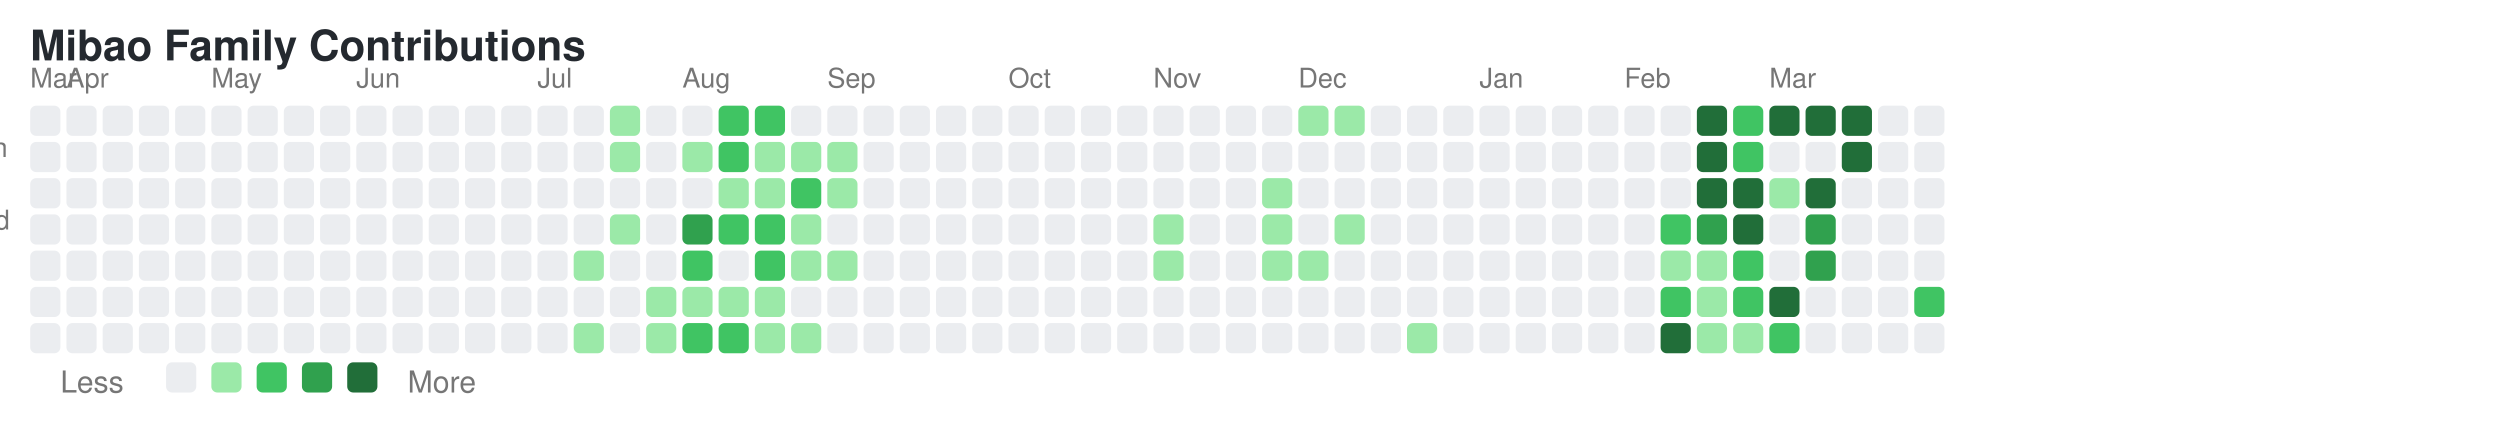
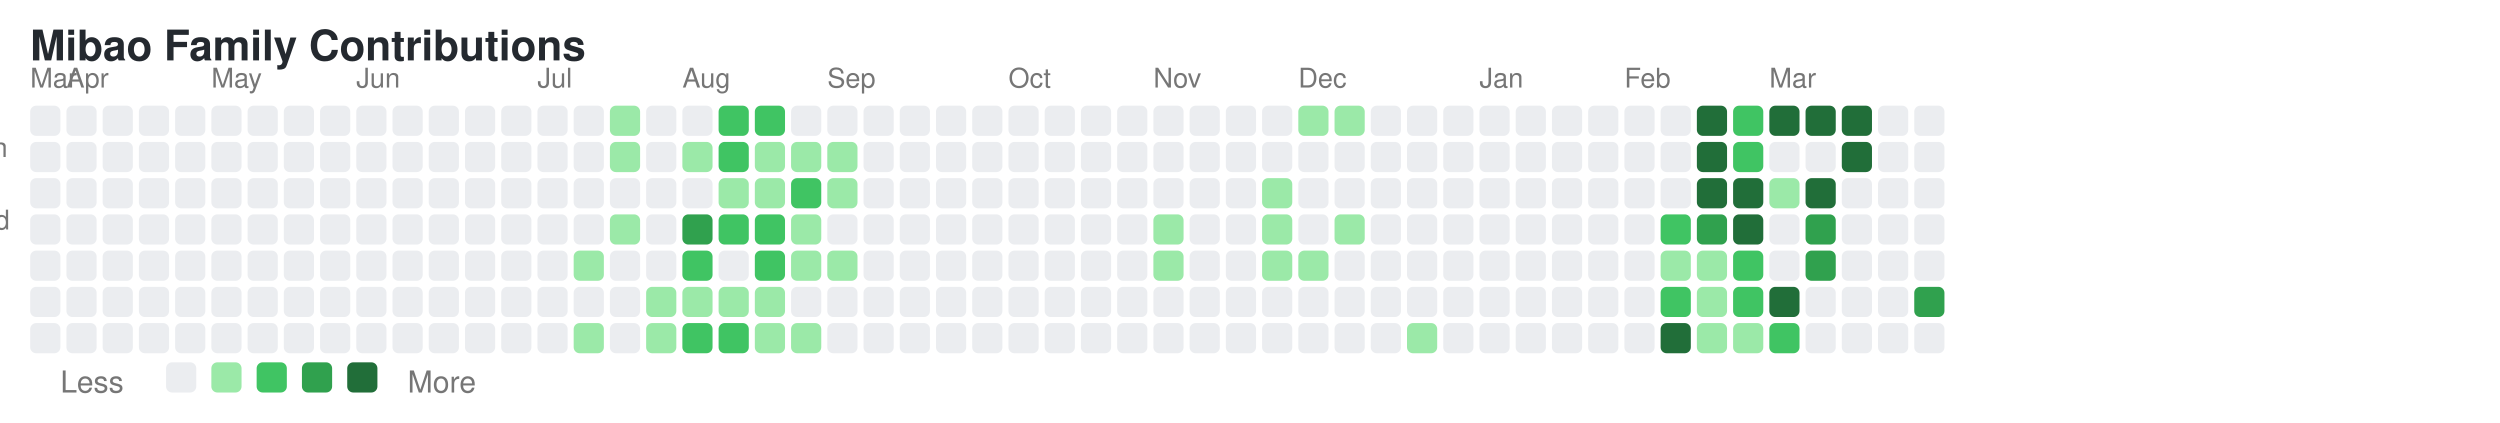
<svg xmlns="http://www.w3.org/2000/svg" width="828" height="140">
  <text x="10" y="20" font-family="-apple-system, BlinkMacSystemFont, Segoe UI, Helvetica, Arial, sans-serif" font-size="14" font-weight="600" fill="#24292f">Mibao Family Contributions</text>
  <g transform="translate(10, 35)">
    <text x="0" y="-6" font-family="-apple-system, BlinkMacSystemFont, Segoe UI, Helvetica, Arial, sans-serif" font-size="9" fill="#767676">Mar</text>
    <text x="12" y="-6" font-family="-apple-system, BlinkMacSystemFont, Segoe UI, Helvetica, Arial, sans-serif" font-size="9" fill="#767676">Apr</text>
    <text x="60" y="-6" font-family="-apple-system, BlinkMacSystemFont, Segoe UI, Helvetica, Arial, sans-serif" font-size="9" fill="#767676">May</text>
    <text x="108" y="-6" font-family="-apple-system, BlinkMacSystemFont, Segoe UI, Helvetica, Arial, sans-serif" font-size="9" fill="#767676">Jun</text>
    <text x="168" y="-6" font-family="-apple-system, BlinkMacSystemFont, Segoe UI, Helvetica, Arial, sans-serif" font-size="9" fill="#767676">Jul</text>
    <text x="216" y="-6" font-family="-apple-system, BlinkMacSystemFont, Segoe UI, Helvetica, Arial, sans-serif" font-size="9" fill="#767676">Aug</text>
    <text x="264" y="-6" font-family="-apple-system, BlinkMacSystemFont, Segoe UI, Helvetica, Arial, sans-serif" font-size="9" fill="#767676">Sep</text>
    <text x="324" y="-6" font-family="-apple-system, BlinkMacSystemFont, Segoe UI, Helvetica, Arial, sans-serif" font-size="9" fill="#767676">Oct</text>
    <text x="372" y="-6" font-family="-apple-system, BlinkMacSystemFont, Segoe UI, Helvetica, Arial, sans-serif" font-size="9" fill="#767676">Nov</text>
    <text x="420" y="-6" font-family="-apple-system, BlinkMacSystemFont, Segoe UI, Helvetica, Arial, sans-serif" font-size="9" fill="#767676">Dec</text>
    <text x="480" y="-6" font-family="-apple-system, BlinkMacSystemFont, Segoe UI, Helvetica, Arial, sans-serif" font-size="9" fill="#767676">Jan</text>
    <text x="528" y="-6" font-family="-apple-system, BlinkMacSystemFont, Segoe UI, Helvetica, Arial, sans-serif" font-size="9" fill="#767676">Feb</text>
    <text x="576" y="-6" font-family="-apple-system, BlinkMacSystemFont, Segoe UI, Helvetica, Arial, sans-serif" font-size="9" fill="#767676">Mar</text>
    <text x="-25" y="17.0" font-family="-apple-system, BlinkMacSystemFont, Segoe UI, Helvetica, Arial, sans-serif" font-size="9" fill="#767676">Mon</text>
    <text x="-25" y="41.0" font-family="-apple-system, BlinkMacSystemFont, Segoe UI, Helvetica, Arial, sans-serif" font-size="9" fill="#767676">Wed</text>
    <text x="-25" y="65.0" font-family="-apple-system, BlinkMacSystemFont, Segoe UI, Helvetica, Arial, sans-serif" font-size="9" fill="#767676">Fri</text>
    <rect x="0" y="0" width="10" height="10" fill="#ebedf0" rx="2" />
    <rect x="0" y="12" width="10" height="10" fill="#ebedf0" rx="2" />
    <rect x="0" y="24" width="10" height="10" fill="#ebedf0" rx="2" />
    <rect x="0" y="36" width="10" height="10" fill="#ebedf0" rx="2" />
    <rect x="0" y="48" width="10" height="10" fill="#ebedf0" rx="2" />
    <rect x="0" y="60" width="10" height="10" fill="#ebedf0" rx="2" />
    <rect x="0" y="72" width="10" height="10" fill="#ebedf0" rx="2" />
    <rect x="12" y="0" width="10" height="10" fill="#ebedf0" rx="2" />
    <rect x="12" y="12" width="10" height="10" fill="#ebedf0" rx="2" />
    <rect x="12" y="24" width="10" height="10" fill="#ebedf0" rx="2" />
    <rect x="12" y="36" width="10" height="10" fill="#ebedf0" rx="2" />
    <rect x="12" y="48" width="10" height="10" fill="#ebedf0" rx="2" />
    <rect x="12" y="60" width="10" height="10" fill="#ebedf0" rx="2" />
    <rect x="12" y="72" width="10" height="10" fill="#ebedf0" rx="2" />
    <rect x="24" y="0" width="10" height="10" fill="#ebedf0" rx="2" />
    <rect x="24" y="12" width="10" height="10" fill="#ebedf0" rx="2" />
    <rect x="24" y="24" width="10" height="10" fill="#ebedf0" rx="2" />
    <rect x="24" y="36" width="10" height="10" fill="#ebedf0" rx="2" />
    <rect x="24" y="48" width="10" height="10" fill="#ebedf0" rx="2" />
    <rect x="24" y="60" width="10" height="10" fill="#ebedf0" rx="2" />
    <rect x="24" y="72" width="10" height="10" fill="#ebedf0" rx="2" />
    <rect x="36" y="0" width="10" height="10" fill="#ebedf0" rx="2" />
    <rect x="36" y="12" width="10" height="10" fill="#ebedf0" rx="2" />
    <rect x="36" y="24" width="10" height="10" fill="#ebedf0" rx="2" />
    <rect x="36" y="36" width="10" height="10" fill="#ebedf0" rx="2" />
    <rect x="36" y="48" width="10" height="10" fill="#ebedf0" rx="2" />
    <rect x="36" y="60" width="10" height="10" fill="#ebedf0" rx="2" />
    <rect x="36" y="72" width="10" height="10" fill="#ebedf0" rx="2" />
    <rect x="48" y="0" width="10" height="10" fill="#ebedf0" rx="2" />
    <rect x="48" y="12" width="10" height="10" fill="#ebedf0" rx="2" />
    <rect x="48" y="24" width="10" height="10" fill="#ebedf0" rx="2" />
    <rect x="48" y="36" width="10" height="10" fill="#ebedf0" rx="2" />
    <rect x="48" y="48" width="10" height="10" fill="#ebedf0" rx="2" />
    <rect x="48" y="60" width="10" height="10" fill="#ebedf0" rx="2" />
    <rect x="48" y="72" width="10" height="10" fill="#ebedf0" rx="2" />
    <rect x="60" y="0" width="10" height="10" fill="#ebedf0" rx="2" />
    <rect x="60" y="12" width="10" height="10" fill="#ebedf0" rx="2" />
    <rect x="60" y="24" width="10" height="10" fill="#ebedf0" rx="2" />
    <rect x="60" y="36" width="10" height="10" fill="#ebedf0" rx="2" />
    <rect x="60" y="48" width="10" height="10" fill="#ebedf0" rx="2" />
    <rect x="60" y="60" width="10" height="10" fill="#ebedf0" rx="2" />
    <rect x="60" y="72" width="10" height="10" fill="#ebedf0" rx="2" />
    <rect x="72" y="0" width="10" height="10" fill="#ebedf0" rx="2" />
    <rect x="72" y="12" width="10" height="10" fill="#ebedf0" rx="2" />
    <rect x="72" y="24" width="10" height="10" fill="#ebedf0" rx="2" />
    <rect x="72" y="36" width="10" height="10" fill="#ebedf0" rx="2" />
    <rect x="72" y="48" width="10" height="10" fill="#ebedf0" rx="2" />
    <rect x="72" y="60" width="10" height="10" fill="#ebedf0" rx="2" />
    <rect x="72" y="72" width="10" height="10" fill="#ebedf0" rx="2" />
    <rect x="84" y="0" width="10" height="10" fill="#ebedf0" rx="2" />
    <rect x="84" y="12" width="10" height="10" fill="#ebedf0" rx="2" />
    <rect x="84" y="24" width="10" height="10" fill="#ebedf0" rx="2" />
    <rect x="84" y="36" width="10" height="10" fill="#ebedf0" rx="2" />
    <rect x="84" y="48" width="10" height="10" fill="#ebedf0" rx="2" />
    <rect x="84" y="60" width="10" height="10" fill="#ebedf0" rx="2" />
    <rect x="84" y="72" width="10" height="10" fill="#ebedf0" rx="2" />
    <rect x="96" y="0" width="10" height="10" fill="#ebedf0" rx="2" />
    <rect x="96" y="12" width="10" height="10" fill="#ebedf0" rx="2" />
    <rect x="96" y="24" width="10" height="10" fill="#ebedf0" rx="2" />
    <rect x="96" y="36" width="10" height="10" fill="#ebedf0" rx="2" />
    <rect x="96" y="48" width="10" height="10" fill="#ebedf0" rx="2" />
    <rect x="96" y="60" width="10" height="10" fill="#ebedf0" rx="2" />
    <rect x="96" y="72" width="10" height="10" fill="#ebedf0" rx="2" />
    <rect x="108" y="0" width="10" height="10" fill="#ebedf0" rx="2" />
    <rect x="108" y="12" width="10" height="10" fill="#ebedf0" rx="2" />
    <rect x="108" y="24" width="10" height="10" fill="#ebedf0" rx="2" />
    <rect x="108" y="36" width="10" height="10" fill="#ebedf0" rx="2" />
    <rect x="108" y="48" width="10" height="10" fill="#ebedf0" rx="2" />
    <rect x="108" y="60" width="10" height="10" fill="#ebedf0" rx="2" />
    <rect x="108" y="72" width="10" height="10" fill="#ebedf0" rx="2" />
    <rect x="120" y="0" width="10" height="10" fill="#ebedf0" rx="2" />
    <rect x="120" y="12" width="10" height="10" fill="#ebedf0" rx="2" />
    <rect x="120" y="24" width="10" height="10" fill="#ebedf0" rx="2" />
    <rect x="120" y="36" width="10" height="10" fill="#ebedf0" rx="2" />
    <rect x="120" y="48" width="10" height="10" fill="#ebedf0" rx="2" />
    <rect x="120" y="60" width="10" height="10" fill="#ebedf0" rx="2" />
    <rect x="120" y="72" width="10" height="10" fill="#ebedf0" rx="2" />
    <rect x="132" y="0" width="10" height="10" fill="#ebedf0" rx="2" />
    <rect x="132" y="12" width="10" height="10" fill="#ebedf0" rx="2" />
    <rect x="132" y="24" width="10" height="10" fill="#ebedf0" rx="2" />
    <rect x="132" y="36" width="10" height="10" fill="#ebedf0" rx="2" />
    <rect x="132" y="48" width="10" height="10" fill="#ebedf0" rx="2" />
    <rect x="132" y="60" width="10" height="10" fill="#ebedf0" rx="2" />
    <rect x="132" y="72" width="10" height="10" fill="#ebedf0" rx="2" />
    <rect x="144" y="0" width="10" height="10" fill="#ebedf0" rx="2" />
    <rect x="144" y="12" width="10" height="10" fill="#ebedf0" rx="2" />
    <rect x="144" y="24" width="10" height="10" fill="#ebedf0" rx="2" />
    <rect x="144" y="36" width="10" height="10" fill="#ebedf0" rx="2" />
    <rect x="144" y="48" width="10" height="10" fill="#ebedf0" rx="2" />
    <rect x="144" y="60" width="10" height="10" fill="#ebedf0" rx="2" />
    <rect x="144" y="72" width="10" height="10" fill="#ebedf0" rx="2" />
    <rect x="156" y="0" width="10" height="10" fill="#ebedf0" rx="2" />
    <rect x="156" y="12" width="10" height="10" fill="#ebedf0" rx="2" />
    <rect x="156" y="24" width="10" height="10" fill="#ebedf0" rx="2" />
    <rect x="156" y="36" width="10" height="10" fill="#ebedf0" rx="2" />
    <rect x="156" y="48" width="10" height="10" fill="#ebedf0" rx="2" />
    <rect x="156" y="60" width="10" height="10" fill="#ebedf0" rx="2" />
    <rect x="156" y="72" width="10" height="10" fill="#ebedf0" rx="2" />
    <rect x="168" y="0" width="10" height="10" fill="#ebedf0" rx="2" />
    <rect x="168" y="12" width="10" height="10" fill="#ebedf0" rx="2" />
    <rect x="168" y="24" width="10" height="10" fill="#ebedf0" rx="2" />
    <rect x="168" y="36" width="10" height="10" fill="#ebedf0" rx="2" />
    <rect x="168" y="48" width="10" height="10" fill="#ebedf0" rx="2" />
    <rect x="168" y="60" width="10" height="10" fill="#ebedf0" rx="2" />
    <rect x="168" y="72" width="10" height="10" fill="#ebedf0" rx="2" />
    <rect x="180" y="0" width="10" height="10" fill="#ebedf0" rx="2" />
    <rect x="180" y="12" width="10" height="10" fill="#ebedf0" rx="2" />
    <rect x="180" y="24" width="10" height="10" fill="#ebedf0" rx="2" />
    <rect x="180" y="36" width="10" height="10" fill="#ebedf0" rx="2" />
    <rect x="180" y="48" width="10" height="10" fill="#9be9a8" rx="2" />
    <rect x="180" y="60" width="10" height="10" fill="#ebedf0" rx="2" />
    <rect x="180" y="72" width="10" height="10" fill="#9be9a8" rx="2" />
    <rect x="192" y="0" width="10" height="10" fill="#9be9a8" rx="2" />
    <rect x="192" y="12" width="10" height="10" fill="#9be9a8" rx="2" />
    <rect x="192" y="24" width="10" height="10" fill="#ebedf0" rx="2" />
    <rect x="192" y="36" width="10" height="10" fill="#9be9a8" rx="2" />
    <rect x="192" y="48" width="10" height="10" fill="#ebedf0" rx="2" />
    <rect x="192" y="60" width="10" height="10" fill="#ebedf0" rx="2" />
    <rect x="192" y="72" width="10" height="10" fill="#ebedf0" rx="2" />
    <rect x="204" y="0" width="10" height="10" fill="#ebedf0" rx="2" />
    <rect x="204" y="12" width="10" height="10" fill="#ebedf0" rx="2" />
    <rect x="204" y="24" width="10" height="10" fill="#ebedf0" rx="2" />
    <rect x="204" y="36" width="10" height="10" fill="#ebedf0" rx="2" />
    <rect x="204" y="48" width="10" height="10" fill="#ebedf0" rx="2" />
    <rect x="204" y="60" width="10" height="10" fill="#9be9a8" rx="2" />
    <rect x="204" y="72" width="10" height="10" fill="#9be9a8" rx="2" />
    <rect x="216" y="0" width="10" height="10" fill="#ebedf0" rx="2" />
    <rect x="216" y="12" width="10" height="10" fill="#9be9a8" rx="2" />
    <rect x="216" y="24" width="10" height="10" fill="#ebedf0" rx="2" />
    <rect x="216" y="36" width="10" height="10" fill="#30a14e" rx="2" />
    <rect x="216" y="48" width="10" height="10" fill="#40c463" rx="2" />
    <rect x="216" y="60" width="10" height="10" fill="#9be9a8" rx="2" />
    <rect x="216" y="72" width="10" height="10" fill="#40c463" rx="2" />
    <rect x="228" y="0" width="10" height="10" fill="#40c463" rx="2" />
    <rect x="228" y="12" width="10" height="10" fill="#40c463" rx="2" />
    <rect x="228" y="24" width="10" height="10" fill="#9be9a8" rx="2" />
    <rect x="228" y="36" width="10" height="10" fill="#40c463" rx="2" />
    <rect x="228" y="48" width="10" height="10" fill="#ebedf0" rx="2" />
    <rect x="228" y="60" width="10" height="10" fill="#9be9a8" rx="2" />
    <rect x="228" y="72" width="10" height="10" fill="#40c463" rx="2" />
    <rect x="240" y="0" width="10" height="10" fill="#40c463" rx="2" />
    <rect x="240" y="12" width="10" height="10" fill="#9be9a8" rx="2" />
    <rect x="240" y="24" width="10" height="10" fill="#9be9a8" rx="2" />
    <rect x="240" y="36" width="10" height="10" fill="#40c463" rx="2" />
    <rect x="240" y="48" width="10" height="10" fill="#40c463" rx="2" />
    <rect x="240" y="60" width="10" height="10" fill="#9be9a8" rx="2" />
    <rect x="240" y="72" width="10" height="10" fill="#9be9a8" rx="2" />
    <rect x="252" y="0" width="10" height="10" fill="#ebedf0" rx="2" />
    <rect x="252" y="12" width="10" height="10" fill="#9be9a8" rx="2" />
    <rect x="252" y="24" width="10" height="10" fill="#40c463" rx="2" />
    <rect x="252" y="36" width="10" height="10" fill="#9be9a8" rx="2" />
    <rect x="252" y="48" width="10" height="10" fill="#9be9a8" rx="2" />
    <rect x="252" y="60" width="10" height="10" fill="#ebedf0" rx="2" />
    <rect x="252" y="72" width="10" height="10" fill="#9be9a8" rx="2" />
    <rect x="264" y="0" width="10" height="10" fill="#ebedf0" rx="2" />
    <rect x="264" y="12" width="10" height="10" fill="#9be9a8" rx="2" />
    <rect x="264" y="24" width="10" height="10" fill="#9be9a8" rx="2" />
    <rect x="264" y="36" width="10" height="10" fill="#ebedf0" rx="2" />
    <rect x="264" y="48" width="10" height="10" fill="#9be9a8" rx="2" />
    <rect x="264" y="60" width="10" height="10" fill="#ebedf0" rx="2" />
    <rect x="264" y="72" width="10" height="10" fill="#ebedf0" rx="2" />
    <rect x="276" y="0" width="10" height="10" fill="#ebedf0" rx="2" />
    <rect x="276" y="12" width="10" height="10" fill="#ebedf0" rx="2" />
    <rect x="276" y="24" width="10" height="10" fill="#ebedf0" rx="2" />
    <rect x="276" y="36" width="10" height="10" fill="#ebedf0" rx="2" />
    <rect x="276" y="48" width="10" height="10" fill="#ebedf0" rx="2" />
    <rect x="276" y="60" width="10" height="10" fill="#ebedf0" rx="2" />
    <rect x="276" y="72" width="10" height="10" fill="#ebedf0" rx="2" />
    <rect x="288" y="0" width="10" height="10" fill="#ebedf0" rx="2" />
    <rect x="288" y="12" width="10" height="10" fill="#ebedf0" rx="2" />
    <rect x="288" y="24" width="10" height="10" fill="#ebedf0" rx="2" />
    <rect x="288" y="36" width="10" height="10" fill="#ebedf0" rx="2" />
    <rect x="288" y="48" width="10" height="10" fill="#ebedf0" rx="2" />
    <rect x="288" y="60" width="10" height="10" fill="#ebedf0" rx="2" />
    <rect x="288" y="72" width="10" height="10" fill="#ebedf0" rx="2" />
    <rect x="300" y="0" width="10" height="10" fill="#ebedf0" rx="2" />
    <rect x="300" y="12" width="10" height="10" fill="#ebedf0" rx="2" />
    <rect x="300" y="24" width="10" height="10" fill="#ebedf0" rx="2" />
    <rect x="300" y="36" width="10" height="10" fill="#ebedf0" rx="2" />
    <rect x="300" y="48" width="10" height="10" fill="#ebedf0" rx="2" />
    <rect x="300" y="60" width="10" height="10" fill="#ebedf0" rx="2" />
    <rect x="300" y="72" width="10" height="10" fill="#ebedf0" rx="2" />
    <rect x="312" y="0" width="10" height="10" fill="#ebedf0" rx="2" />
    <rect x="312" y="12" width="10" height="10" fill="#ebedf0" rx="2" />
    <rect x="312" y="24" width="10" height="10" fill="#ebedf0" rx="2" />
    <rect x="312" y="36" width="10" height="10" fill="#ebedf0" rx="2" />
    <rect x="312" y="48" width="10" height="10" fill="#ebedf0" rx="2" />
    <rect x="312" y="60" width="10" height="10" fill="#ebedf0" rx="2" />
    <rect x="312" y="72" width="10" height="10" fill="#ebedf0" rx="2" />
    <rect x="324" y="0" width="10" height="10" fill="#ebedf0" rx="2" />
    <rect x="324" y="12" width="10" height="10" fill="#ebedf0" rx="2" />
    <rect x="324" y="24" width="10" height="10" fill="#ebedf0" rx="2" />
    <rect x="324" y="36" width="10" height="10" fill="#ebedf0" rx="2" />
    <rect x="324" y="48" width="10" height="10" fill="#ebedf0" rx="2" />
    <rect x="324" y="60" width="10" height="10" fill="#ebedf0" rx="2" />
    <rect x="324" y="72" width="10" height="10" fill="#ebedf0" rx="2" />
    <rect x="336" y="0" width="10" height="10" fill="#ebedf0" rx="2" />
    <rect x="336" y="12" width="10" height="10" fill="#ebedf0" rx="2" />
    <rect x="336" y="24" width="10" height="10" fill="#ebedf0" rx="2" />
    <rect x="336" y="36" width="10" height="10" fill="#ebedf0" rx="2" />
    <rect x="336" y="48" width="10" height="10" fill="#ebedf0" rx="2" />
    <rect x="336" y="60" width="10" height="10" fill="#ebedf0" rx="2" />
    <rect x="336" y="72" width="10" height="10" fill="#ebedf0" rx="2" />
    <rect x="348" y="0" width="10" height="10" fill="#ebedf0" rx="2" />
    <rect x="348" y="12" width="10" height="10" fill="#ebedf0" rx="2" />
    <rect x="348" y="24" width="10" height="10" fill="#ebedf0" rx="2" />
    <rect x="348" y="36" width="10" height="10" fill="#ebedf0" rx="2" />
    <rect x="348" y="48" width="10" height="10" fill="#ebedf0" rx="2" />
    <rect x="348" y="60" width="10" height="10" fill="#ebedf0" rx="2" />
    <rect x="348" y="72" width="10" height="10" fill="#ebedf0" rx="2" />
    <rect x="360" y="0" width="10" height="10" fill="#ebedf0" rx="2" />
    <rect x="360" y="12" width="10" height="10" fill="#ebedf0" rx="2" />
    <rect x="360" y="24" width="10" height="10" fill="#ebedf0" rx="2" />
    <rect x="360" y="36" width="10" height="10" fill="#ebedf0" rx="2" />
    <rect x="360" y="48" width="10" height="10" fill="#ebedf0" rx="2" />
    <rect x="360" y="60" width="10" height="10" fill="#ebedf0" rx="2" />
    <rect x="360" y="72" width="10" height="10" fill="#ebedf0" rx="2" />
    <rect x="372" y="0" width="10" height="10" fill="#ebedf0" rx="2" />
    <rect x="372" y="12" width="10" height="10" fill="#ebedf0" rx="2" />
    <rect x="372" y="24" width="10" height="10" fill="#ebedf0" rx="2" />
    <rect x="372" y="36" width="10" height="10" fill="#9be9a8" rx="2" />
    <rect x="372" y="48" width="10" height="10" fill="#9be9a8" rx="2" />
    <rect x="372" y="60" width="10" height="10" fill="#ebedf0" rx="2" />
    <rect x="372" y="72" width="10" height="10" fill="#ebedf0" rx="2" />
    <rect x="384" y="0" width="10" height="10" fill="#ebedf0" rx="2" />
    <rect x="384" y="12" width="10" height="10" fill="#ebedf0" rx="2" />
    <rect x="384" y="24" width="10" height="10" fill="#ebedf0" rx="2" />
    <rect x="384" y="36" width="10" height="10" fill="#ebedf0" rx="2" />
    <rect x="384" y="48" width="10" height="10" fill="#ebedf0" rx="2" />
    <rect x="384" y="60" width="10" height="10" fill="#ebedf0" rx="2" />
    <rect x="384" y="72" width="10" height="10" fill="#ebedf0" rx="2" />
    <rect x="396" y="0" width="10" height="10" fill="#ebedf0" rx="2" />
    <rect x="396" y="12" width="10" height="10" fill="#ebedf0" rx="2" />
    <rect x="396" y="24" width="10" height="10" fill="#ebedf0" rx="2" />
    <rect x="396" y="36" width="10" height="10" fill="#ebedf0" rx="2" />
    <rect x="396" y="48" width="10" height="10" fill="#ebedf0" rx="2" />
    <rect x="396" y="60" width="10" height="10" fill="#ebedf0" rx="2" />
    <rect x="396" y="72" width="10" height="10" fill="#ebedf0" rx="2" />
    <rect x="408" y="0" width="10" height="10" fill="#ebedf0" rx="2" />
    <rect x="408" y="12" width="10" height="10" fill="#ebedf0" rx="2" />
    <rect x="408" y="24" width="10" height="10" fill="#9be9a8" rx="2" />
    <rect x="408" y="36" width="10" height="10" fill="#9be9a8" rx="2" />
    <rect x="408" y="48" width="10" height="10" fill="#9be9a8" rx="2" />
    <rect x="408" y="60" width="10" height="10" fill="#ebedf0" rx="2" />
    <rect x="408" y="72" width="10" height="10" fill="#ebedf0" rx="2" />
    <rect x="420" y="0" width="10" height="10" fill="#9be9a8" rx="2" />
    <rect x="420" y="12" width="10" height="10" fill="#ebedf0" rx="2" />
    <rect x="420" y="24" width="10" height="10" fill="#ebedf0" rx="2" />
    <rect x="420" y="36" width="10" height="10" fill="#ebedf0" rx="2" />
    <rect x="420" y="48" width="10" height="10" fill="#9be9a8" rx="2" />
    <rect x="420" y="60" width="10" height="10" fill="#ebedf0" rx="2" />
    <rect x="420" y="72" width="10" height="10" fill="#ebedf0" rx="2" />
    <rect x="432" y="0" width="10" height="10" fill="#9be9a8" rx="2" />
    <rect x="432" y="12" width="10" height="10" fill="#ebedf0" rx="2" />
    <rect x="432" y="24" width="10" height="10" fill="#ebedf0" rx="2" />
    <rect x="432" y="36" width="10" height="10" fill="#9be9a8" rx="2" />
    <rect x="432" y="48" width="10" height="10" fill="#ebedf0" rx="2" />
    <rect x="432" y="60" width="10" height="10" fill="#ebedf0" rx="2" />
    <rect x="432" y="72" width="10" height="10" fill="#ebedf0" rx="2" />
    <rect x="444" y="0" width="10" height="10" fill="#ebedf0" rx="2" />
    <rect x="444" y="12" width="10" height="10" fill="#ebedf0" rx="2" />
    <rect x="444" y="24" width="10" height="10" fill="#ebedf0" rx="2" />
    <rect x="444" y="36" width="10" height="10" fill="#ebedf0" rx="2" />
    <rect x="444" y="48" width="10" height="10" fill="#ebedf0" rx="2" />
    <rect x="444" y="60" width="10" height="10" fill="#ebedf0" rx="2" />
    <rect x="444" y="72" width="10" height="10" fill="#ebedf0" rx="2" />
    <rect x="456" y="0" width="10" height="10" fill="#ebedf0" rx="2" />
    <rect x="456" y="12" width="10" height="10" fill="#ebedf0" rx="2" />
    <rect x="456" y="24" width="10" height="10" fill="#ebedf0" rx="2" />
    <rect x="456" y="36" width="10" height="10" fill="#ebedf0" rx="2" />
    <rect x="456" y="48" width="10" height="10" fill="#ebedf0" rx="2" />
    <rect x="456" y="60" width="10" height="10" fill="#ebedf0" rx="2" />
    <rect x="456" y="72" width="10" height="10" fill="#9be9a8" rx="2" />
    <rect x="468" y="0" width="10" height="10" fill="#ebedf0" rx="2" />
    <rect x="468" y="12" width="10" height="10" fill="#ebedf0" rx="2" />
    <rect x="468" y="24" width="10" height="10" fill="#ebedf0" rx="2" />
    <rect x="468" y="36" width="10" height="10" fill="#ebedf0" rx="2" />
    <rect x="468" y="48" width="10" height="10" fill="#ebedf0" rx="2" />
    <rect x="468" y="60" width="10" height="10" fill="#ebedf0" rx="2" />
    <rect x="468" y="72" width="10" height="10" fill="#ebedf0" rx="2" />
    <rect x="480" y="0" width="10" height="10" fill="#ebedf0" rx="2" />
    <rect x="480" y="12" width="10" height="10" fill="#ebedf0" rx="2" />
    <rect x="480" y="24" width="10" height="10" fill="#ebedf0" rx="2" />
    <rect x="480" y="36" width="10" height="10" fill="#ebedf0" rx="2" />
    <rect x="480" y="48" width="10" height="10" fill="#ebedf0" rx="2" />
    <rect x="480" y="60" width="10" height="10" fill="#ebedf0" rx="2" />
    <rect x="480" y="72" width="10" height="10" fill="#ebedf0" rx="2" />
    <rect x="492" y="0" width="10" height="10" fill="#ebedf0" rx="2" />
    <rect x="492" y="12" width="10" height="10" fill="#ebedf0" rx="2" />
    <rect x="492" y="24" width="10" height="10" fill="#ebedf0" rx="2" />
    <rect x="492" y="36" width="10" height="10" fill="#ebedf0" rx="2" />
    <rect x="492" y="48" width="10" height="10" fill="#ebedf0" rx="2" />
    <rect x="492" y="60" width="10" height="10" fill="#ebedf0" rx="2" />
    <rect x="492" y="72" width="10" height="10" fill="#ebedf0" rx="2" />
    <rect x="504" y="0" width="10" height="10" fill="#ebedf0" rx="2" />
    <rect x="504" y="12" width="10" height="10" fill="#ebedf0" rx="2" />
    <rect x="504" y="24" width="10" height="10" fill="#ebedf0" rx="2" />
    <rect x="504" y="36" width="10" height="10" fill="#ebedf0" rx="2" />
    <rect x="504" y="48" width="10" height="10" fill="#ebedf0" rx="2" />
    <rect x="504" y="60" width="10" height="10" fill="#ebedf0" rx="2" />
    <rect x="504" y="72" width="10" height="10" fill="#ebedf0" rx="2" />
    <rect x="516" y="0" width="10" height="10" fill="#ebedf0" rx="2" />
    <rect x="516" y="12" width="10" height="10" fill="#ebedf0" rx="2" />
    <rect x="516" y="24" width="10" height="10" fill="#ebedf0" rx="2" />
    <rect x="516" y="36" width="10" height="10" fill="#ebedf0" rx="2" />
    <rect x="516" y="48" width="10" height="10" fill="#ebedf0" rx="2" />
    <rect x="516" y="60" width="10" height="10" fill="#ebedf0" rx="2" />
    <rect x="516" y="72" width="10" height="10" fill="#ebedf0" rx="2" />
    <rect x="528" y="0" width="10" height="10" fill="#ebedf0" rx="2" />
    <rect x="528" y="12" width="10" height="10" fill="#ebedf0" rx="2" />
    <rect x="528" y="24" width="10" height="10" fill="#ebedf0" rx="2" />
    <rect x="528" y="36" width="10" height="10" fill="#ebedf0" rx="2" />
    <rect x="528" y="48" width="10" height="10" fill="#ebedf0" rx="2" />
    <rect x="528" y="60" width="10" height="10" fill="#ebedf0" rx="2" />
    <rect x="528" y="72" width="10" height="10" fill="#ebedf0" rx="2" />
    <rect x="540" y="0" width="10" height="10" fill="#ebedf0" rx="2" />
    <rect x="540" y="12" width="10" height="10" fill="#ebedf0" rx="2" />
    <rect x="540" y="24" width="10" height="10" fill="#ebedf0" rx="2" />
    <rect x="540" y="36" width="10" height="10" fill="#40c463" rx="2" />
    <rect x="540" y="48" width="10" height="10" fill="#9be9a8" rx="2" />
    <rect x="540" y="60" width="10" height="10" fill="#40c463" rx="2" />
    <rect x="540" y="72" width="10" height="10" fill="#216e39" rx="2" />
    <rect x="552" y="0" width="10" height="10" fill="#216e39" rx="2" />
    <rect x="552" y="12" width="10" height="10" fill="#216e39" rx="2" />
    <rect x="552" y="24" width="10" height="10" fill="#216e39" rx="2" />
    <rect x="552" y="36" width="10" height="10" fill="#30a14e" rx="2" />
    <rect x="552" y="48" width="10" height="10" fill="#9be9a8" rx="2" />
    <rect x="552" y="60" width="10" height="10" fill="#9be9a8" rx="2" />
    <rect x="552" y="72" width="10" height="10" fill="#9be9a8" rx="2" />
    <rect x="564" y="0" width="10" height="10" fill="#40c463" rx="2" />
    <rect x="564" y="12" width="10" height="10" fill="#40c463" rx="2" />
    <rect x="564" y="24" width="10" height="10" fill="#216e39" rx="2" />
    <rect x="564" y="36" width="10" height="10" fill="#216e39" rx="2" />
    <rect x="564" y="48" width="10" height="10" fill="#40c463" rx="2" />
    <rect x="564" y="60" width="10" height="10" fill="#40c463" rx="2" />
    <rect x="564" y="72" width="10" height="10" fill="#9be9a8" rx="2" />
    <rect x="576" y="0" width="10" height="10" fill="#216e39" rx="2" />
    <rect x="576" y="12" width="10" height="10" fill="#ebedf0" rx="2" />
    <rect x="576" y="24" width="10" height="10" fill="#9be9a8" rx="2" />
    <rect x="576" y="36" width="10" height="10" fill="#ebedf0" rx="2" />
    <rect x="576" y="48" width="10" height="10" fill="#ebedf0" rx="2" />
    <rect x="576" y="60" width="10" height="10" fill="#216e39" rx="2" />
    <rect x="576" y="72" width="10" height="10" fill="#40c463" rx="2" />
    <rect x="588" y="0" width="10" height="10" fill="#216e39" rx="2" />
    <rect x="588" y="12" width="10" height="10" fill="#ebedf0" rx="2" />
    <rect x="588" y="24" width="10" height="10" fill="#216e39" rx="2" />
    <rect x="588" y="36" width="10" height="10" fill="#30a14e" rx="2" />
    <rect x="588" y="48" width="10" height="10" fill="#30a14e" rx="2" />
    <rect x="588" y="60" width="10" height="10" fill="#ebedf0" rx="2" />
    <rect x="588" y="72" width="10" height="10" fill="#ebedf0" rx="2" />
    <rect x="600" y="0" width="10" height="10" fill="#216e39" rx="2" />
    <rect x="600" y="12" width="10" height="10" fill="#216e39" rx="2" />
    <rect x="600" y="24" width="10" height="10" fill="#ebedf0" rx="2" />
    <rect x="600" y="36" width="10" height="10" fill="#ebedf0" rx="2" />
    <rect x="600" y="48" width="10" height="10" fill="#ebedf0" rx="2" />
    <rect x="600" y="60" width="10" height="10" fill="#ebedf0" rx="2" />
    <rect x="600" y="72" width="10" height="10" fill="#ebedf0" rx="2" />
    <rect x="612" y="0" width="10" height="10" fill="#ebedf0" rx="2" />
    <rect x="612" y="12" width="10" height="10" fill="#ebedf0" rx="2" />
    <rect x="612" y="24" width="10" height="10" fill="#ebedf0" rx="2" />
    <rect x="612" y="36" width="10" height="10" fill="#ebedf0" rx="2" />
    <rect x="612" y="48" width="10" height="10" fill="#ebedf0" rx="2" />
    <rect x="612" y="60" width="10" height="10" fill="#ebedf0" rx="2" />
    <rect x="612" y="72" width="10" height="10" fill="#ebedf0" rx="2" />
    <rect x="624" y="0" width="10" height="10" fill="#ebedf0" rx="2" />
    <rect x="624" y="12" width="10" height="10" fill="#ebedf0" rx="2" />
    <rect x="624" y="24" width="10" height="10" fill="#ebedf0" rx="2" />
    <rect x="624" y="36" width="10" height="10" fill="#ebedf0" rx="2" />
    <rect x="624" y="48" width="10" height="10" fill="#ebedf0" rx="2" />
-     <rect x="624" y="60" width="10" height="10" fill="#40c463" rx="2" />
+     <rect x="624" y="60" width="10" height="10" fill="#30a14e" rx="2" />
    <rect x="624" y="72" width="10" height="10" fill="#ebedf0" rx="2" />
    <text x="10" y="95" font-family="-apple-system, BlinkMacSystemFont, Segoe UI, Helvetica, Arial, sans-serif" font-size="10" fill="#767676">Less</text>
    <rect x="45" y="85" width="10" height="10" fill="#ebedf0" rx="2" />
    <rect x="60" y="85" width="10" height="10" fill="#9be9a8" rx="2" />
    <rect x="75" y="85" width="10" height="10" fill="#40c463" rx="2" />
    <rect x="90" y="85" width="10" height="10" fill="#30a14e" rx="2" />
    <rect x="105" y="85" width="10" height="10" fill="#216e39" rx="2" />
    <text x="125" y="95" font-family="-apple-system, BlinkMacSystemFont, Segoe UI, Helvetica, Arial, sans-serif" font-size="10" fill="#767676">More</text>
  </g>
</svg>
